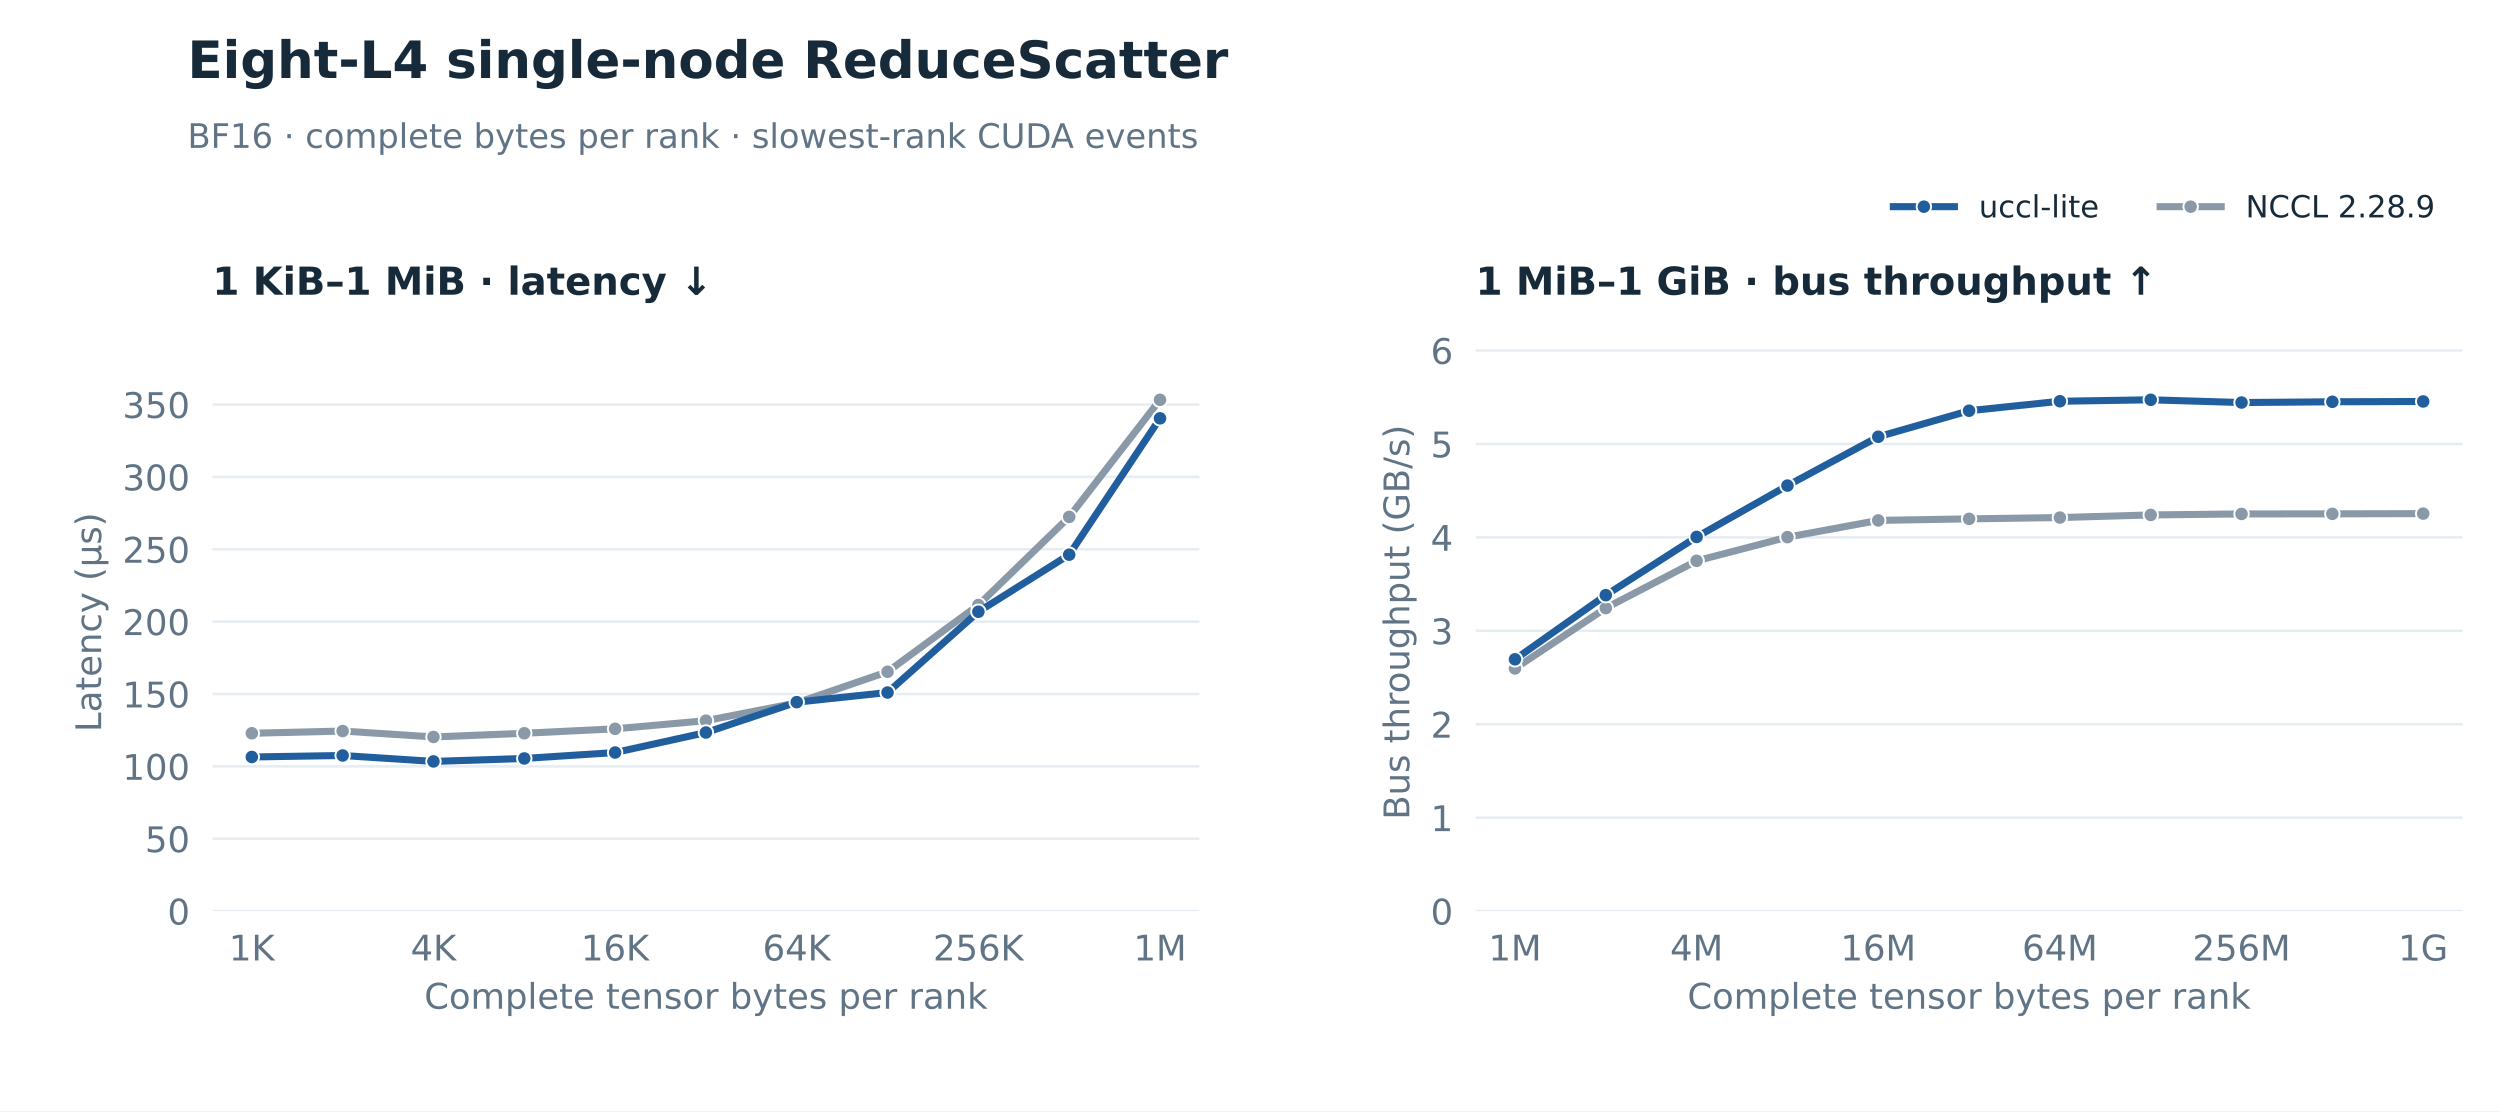
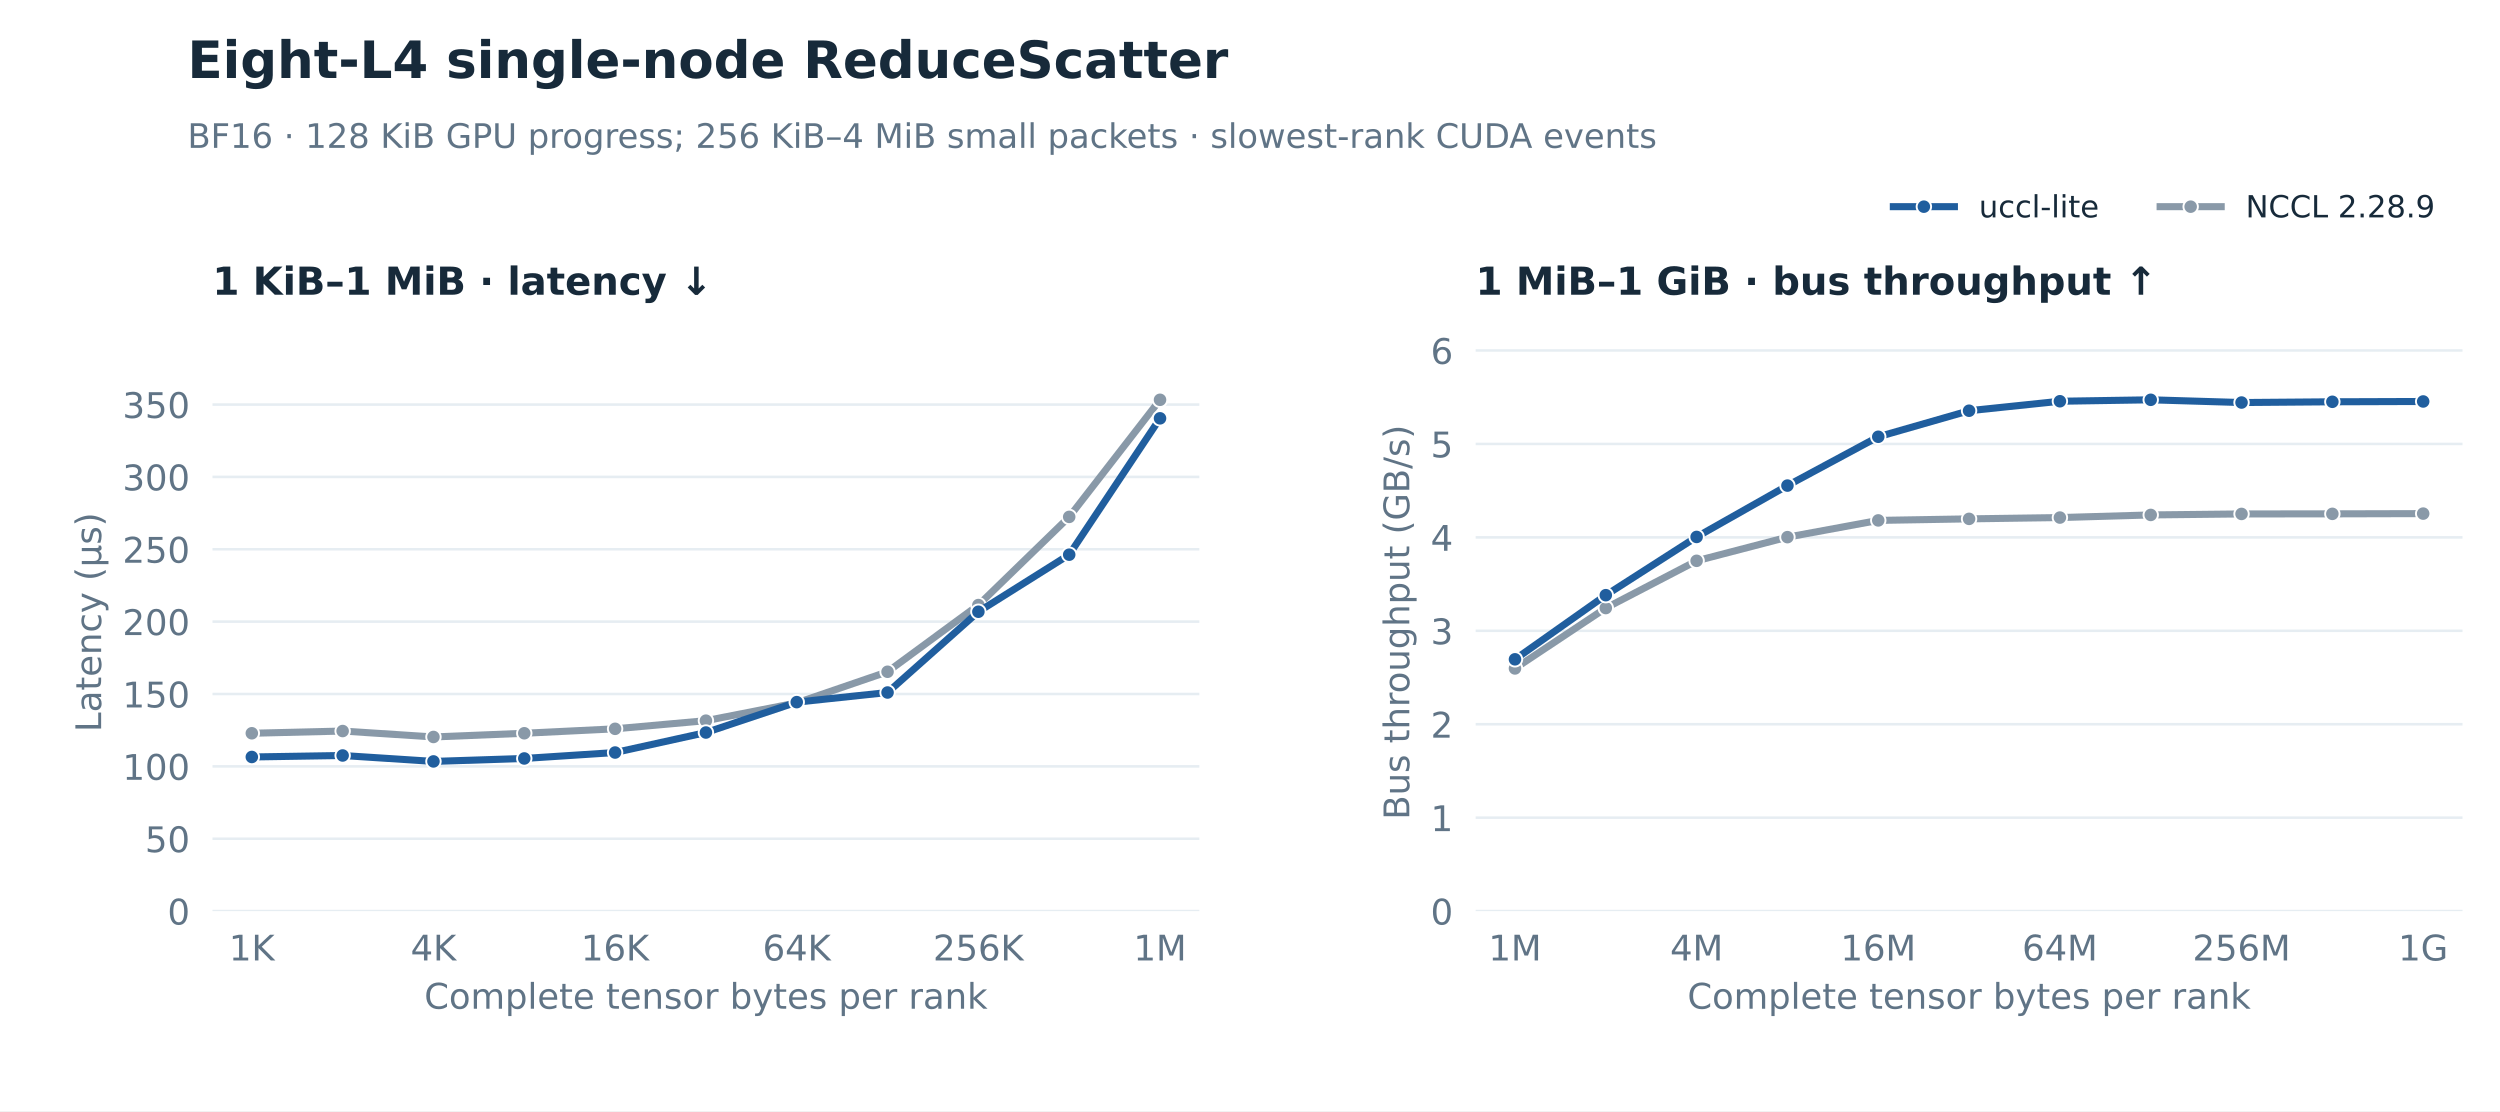
<svg xmlns="http://www.w3.org/2000/svg" xmlns:xlink="http://www.w3.org/1999/xlink" width="777.6pt" height="345.6pt" viewBox="0 0 777.6 345.6" version="1.1">
  <defs>
    <style type="text/css">*{stroke-linejoin: round; stroke-linecap: butt}</style>
  </defs>
  <g id="figure_1">
    <g id="patch_1">
      <path d="M 0 345.6 L 777.6 345.6 L 777.6 0 L 0 0 z " style="fill: #ffffff" />
    </g>
    <g id="axes_1">
      <g id="patch_2">
        <path d="M 66.096 283.392 L 373.043 283.392 L 373.043 103.68 L 66.096 103.68 z " style="fill: #ffffff" />
      </g>
      <g id="matplotlib.axis_1">
        <g id="xtick_1">
          <g id="line2d_1" />
          <g id="text_1">
            <text style="font-size: 11px; font-family: 'DejaVu Sans'; text-anchor: middle; fill: #607486" x="78.327" y="298.749" transform="rotate(-0 78.32651 298.7494)">1K</text>
          </g>
        </g>
        <g id="xtick_2">
          <g id="line2d_2" />
          <g id="text_2">
            <text style="font-size: 11px; font-family: 'DejaVu Sans'; text-anchor: middle; fill: #607486" x="134.824" y="298.749" transform="rotate(-0 134.8238 298.7494)">4K</text>
          </g>
        </g>
        <g id="xtick_3">
          <g id="line2d_3" />
          <g id="text_3">
            <text style="font-size: 11px; font-family: 'DejaVu Sans'; text-anchor: middle; fill: #607486" x="191.321" y="298.749" transform="rotate(-0 191.3211 298.7494)">16K</text>
          </g>
        </g>
        <g id="xtick_4">
          <g id="line2d_4" />
          <g id="text_4">
            <text style="font-size: 11px; font-family: 'DejaVu Sans'; text-anchor: middle; fill: #607486" x="247.818" y="298.749" transform="rotate(-0 247.8183 298.7494)">64K</text>
          </g>
        </g>
        <g id="xtick_5">
          <g id="line2d_5" />
          <g id="text_5">
            <text style="font-size: 11px; font-family: 'DejaVu Sans'; text-anchor: middle; fill: #607486" x="304.316" y="298.749" transform="rotate(-0 304.3156 298.7494)">256K</text>
          </g>
        </g>
        <g id="xtick_6">
          <g id="line2d_6" />
          <g id="text_6">
            <text style="font-size: 11px; font-family: 'DejaVu Sans'; text-anchor: middle; fill: #607486" x="360.813" y="298.749" transform="rotate(-0 360.8129 298.7494)">1M</text>
          </g>
        </g>
        <g id="text_7">
          <text style="font-size: 11px; font-family: 'DejaVu Sans'; text-anchor: middle; fill: #607486" x="219.57" y="313.75" transform="rotate(-0 219.5697 313.7503)">Complete tensor bytes per rank</text>
        </g>
      </g>
      <g id="matplotlib.axis_2">
        <g id="ytick_1">
          <g id="line2d_7">
            <path d="M 66.096 283.392 L 373.043 283.392 " clip-path="url(#p0407f836de)" style="fill: none; stroke: #e6edf2; stroke-width: 0.8; stroke-linecap: square" />
          </g>
          <g id="line2d_8" />
          <g id="text_8">
            <text style="font-size: 11px; font-family: 'DejaVu Sans'; text-anchor: end; fill: #607486" x="59.096" y="287.571" transform="rotate(-0 59.096 287.5707)">0</text>
          </g>
        </g>
        <g id="ytick_2">
          <g id="line2d_9">
            <path d="M 66.096 260.883 L 373.043 260.883 " clip-path="url(#p0407f836de)" style="fill: none; stroke: #e6edf2; stroke-width: 0.8; stroke-linecap: square" />
          </g>
          <g id="line2d_10" />
          <g id="text_9">
            <text style="font-size: 11px; font-family: 'DejaVu Sans'; text-anchor: end; fill: #607486" x="59.096" y="265.062" transform="rotate(-0 59.096 265.0621)">50</text>
          </g>
        </g>
        <g id="ytick_3">
          <g id="line2d_11">
            <path d="M 66.096 238.375 L 373.043 238.375 " clip-path="url(#p0407f836de)" style="fill: none; stroke: #e6edf2; stroke-width: 0.8; stroke-linecap: square" />
          </g>
          <g id="line2d_12" />
          <g id="text_10">
            <text style="font-size: 11px; font-family: 'DejaVu Sans'; text-anchor: end; fill: #607486" x="59.096" y="242.553" transform="rotate(-0 59.096 242.5534)">100</text>
          </g>
        </g>
        <g id="ytick_4">
          <g id="line2d_13">
            <path d="M 66.096 215.866 L 373.043 215.866 " clip-path="url(#p0407f836de)" style="fill: none; stroke: #e6edf2; stroke-width: 0.8; stroke-linecap: square" />
          </g>
          <g id="line2d_14" />
          <g id="text_11">
            <text style="font-size: 11px; font-family: 'DejaVu Sans'; text-anchor: end; fill: #607486" x="59.096" y="220.045" transform="rotate(-0 59.096 220.0447)">150</text>
          </g>
        </g>
        <g id="ytick_5">
          <g id="line2d_15">
            <path d="M 66.096 193.357 L 373.043 193.357 " clip-path="url(#p0407f836de)" style="fill: none; stroke: #e6edf2; stroke-width: 0.8; stroke-linecap: square" />
          </g>
          <g id="line2d_16" />
          <g id="text_12">
            <text style="font-size: 11px; font-family: 'DejaVu Sans'; text-anchor: end; fill: #607486" x="59.096" y="197.536" transform="rotate(-0 59.096 197.5361)">200</text>
          </g>
        </g>
        <g id="ytick_6">
          <g id="line2d_17">
            <path d="M 66.096 170.849 L 373.043 170.849 " clip-path="url(#p0407f836de)" style="fill: none; stroke: #e6edf2; stroke-width: 0.8; stroke-linecap: square" />
          </g>
          <g id="line2d_18" />
          <g id="text_13">
            <text style="font-size: 11px; font-family: 'DejaVu Sans'; text-anchor: end; fill: #607486" x="59.096" y="175.027" transform="rotate(-0 59.096 175.0274)">250</text>
          </g>
        </g>
        <g id="ytick_7">
          <g id="line2d_19">
            <path d="M 66.096 148.34 L 373.043 148.34 " clip-path="url(#p0407f836de)" style="fill: none; stroke: #e6edf2; stroke-width: 0.8; stroke-linecap: square" />
          </g>
          <g id="line2d_20" />
          <g id="text_14">
            <text style="font-size: 11px; font-family: 'DejaVu Sans'; text-anchor: end; fill: #607486" x="59.096" y="152.519" transform="rotate(-0 59.096 152.5188)">300</text>
          </g>
        </g>
        <g id="ytick_8">
          <g id="line2d_21">
            <path d="M 66.096 125.831 L 373.043 125.831 " clip-path="url(#p0407f836de)" style="fill: none; stroke: #e6edf2; stroke-width: 0.8; stroke-linecap: square" />
          </g>
          <g id="line2d_22" />
          <g id="text_15">
            <text style="font-size: 11px; font-family: 'DejaVu Sans'; text-anchor: end; fill: #607486" x="59.096" y="130.01" transform="rotate(-0 59.096 130.0101)">350</text>
          </g>
        </g>
        <g id="text_16">
          <text style="font-size: 11px; font-family: 'DejaVu Sans'; text-anchor: middle; fill: #607486" x="31.457" y="193.536" transform="rotate(-90 31.45717 193.536)">Latency (µs)</text>
        </g>
      </g>
      <g id="line2d_23">
        <path d="M 78.327 228.075 L 106.575 227.383 L 134.824 229.227 L 163.072 228.075 L 191.321 226.692 L 219.57 224.156 L 247.818 218.625 L 276.067 208.944 L 304.316 188.2 L 332.564 160.772 L 360.813 124.355 " clip-path="url(#p0407f836de)" style="fill: none; stroke: #8999a8; stroke-width: 2.2; stroke-linecap: square" />
        <defs>
          <path id="me36470eb39" d="M 0 2.25 C 0.597 2.25 1.169 2.013 1.591 1.591 C 2.013 1.169 2.25 0.597 2.25 0 C 2.25 -0.597 2.013 -1.169 1.591 -1.591 C 1.169 -2.013 0.597 -2.25 0 -2.25 C -0.597 -2.25 -1.169 -2.013 -1.591 -1.591 C -2.013 -1.169 -2.25 -0.597 -2.25 0 C -2.25 0.597 -2.013 1.169 -1.591 1.591 C -1.169 2.013 -0.597 2.25 0 2.25 z " style="stroke: #ffffff; stroke-width: 0.6" />
        </defs>
        <g clip-path="url(#p0407f836de)">
          <use xlink:href="#me36470eb39" x="78.327" y="228.075" style="fill: #8999a8; stroke: #ffffff; stroke-width: 0.6" />
          <use xlink:href="#me36470eb39" x="106.575" y="227.383" style="fill: #8999a8; stroke: #ffffff; stroke-width: 0.6" />
          <use xlink:href="#me36470eb39" x="134.824" y="229.227" style="fill: #8999a8; stroke: #ffffff; stroke-width: 0.6" />
          <use xlink:href="#me36470eb39" x="163.072" y="228.075" style="fill: #8999a8; stroke: #ffffff; stroke-width: 0.6" />
          <use xlink:href="#me36470eb39" x="191.321" y="226.692" style="fill: #8999a8; stroke: #ffffff; stroke-width: 0.6" />
          <use xlink:href="#me36470eb39" x="219.57" y="224.156" style="fill: #8999a8; stroke: #ffffff; stroke-width: 0.6" />
          <use xlink:href="#me36470eb39" x="247.818" y="218.625" style="fill: #8999a8; stroke: #ffffff; stroke-width: 0.6" />
          <use xlink:href="#me36470eb39" x="276.067" y="208.944" style="fill: #8999a8; stroke: #ffffff; stroke-width: 0.6" />
          <use xlink:href="#me36470eb39" x="304.316" y="188.2" style="fill: #8999a8; stroke: #ffffff; stroke-width: 0.6" />
          <use xlink:href="#me36470eb39" x="332.564" y="160.772" style="fill: #8999a8; stroke: #ffffff; stroke-width: 0.6" />
          <use xlink:href="#me36470eb39" x="360.813" y="124.355" style="fill: #8999a8; stroke: #ffffff; stroke-width: 0.6" />
        </g>
      </g>
      <g id="line2d_24">
        <path d="M 78.327 235.45 L 106.575 234.989 L 134.824 236.833 L 163.072 235.911 L 191.321 234.067 L 219.57 227.844 L 247.818 218.394 L 276.067 215.398 L 304.316 190.275 L 332.564 172.527 L 360.813 130.117 " clip-path="url(#p0407f836de)" style="fill: none; stroke: #205e9e; stroke-width: 2.2; stroke-linecap: square" />
        <defs>
          <path id="m5791be98ea" d="M 0 2.25 C 0.597 2.25 1.169 2.013 1.591 1.591 C 2.013 1.169 2.25 0.597 2.25 0 C 2.25 -0.597 2.013 -1.169 1.591 -1.591 C 1.169 -2.013 0.597 -2.25 0 -2.25 C -0.597 -2.25 -1.169 -2.013 -1.591 -1.591 C -2.013 -1.169 -2.25 -0.597 -2.25 0 C -2.25 0.597 -2.013 1.169 -1.591 1.591 C -1.169 2.013 -0.597 2.25 0 2.25 z " style="stroke: #ffffff; stroke-width: 0.6" />
        </defs>
        <g clip-path="url(#p0407f836de)">
          <use xlink:href="#m5791be98ea" x="78.327" y="235.45" style="fill: #205e9e; stroke: #ffffff; stroke-width: 0.6" />
          <use xlink:href="#m5791be98ea" x="106.575" y="234.989" style="fill: #205e9e; stroke: #ffffff; stroke-width: 0.6" />
          <use xlink:href="#m5791be98ea" x="134.824" y="236.833" style="fill: #205e9e; stroke: #ffffff; stroke-width: 0.6" />
          <use xlink:href="#m5791be98ea" x="163.072" y="235.911" style="fill: #205e9e; stroke: #ffffff; stroke-width: 0.6" />
          <use xlink:href="#m5791be98ea" x="191.321" y="234.067" style="fill: #205e9e; stroke: #ffffff; stroke-width: 0.6" />
          <use xlink:href="#m5791be98ea" x="219.57" y="227.844" style="fill: #205e9e; stroke: #ffffff; stroke-width: 0.6" />
          <use xlink:href="#m5791be98ea" x="247.818" y="218.394" style="fill: #205e9e; stroke: #ffffff; stroke-width: 0.6" />
          <use xlink:href="#m5791be98ea" x="276.067" y="215.398" style="fill: #205e9e; stroke: #ffffff; stroke-width: 0.6" />
          <use xlink:href="#m5791be98ea" x="304.316" y="190.275" style="fill: #205e9e; stroke: #ffffff; stroke-width: 0.6" />
          <use xlink:href="#m5791be98ea" x="332.564" y="172.527" style="fill: #205e9e; stroke: #ffffff; stroke-width: 0.6" />
          <use xlink:href="#m5791be98ea" x="360.813" y="130.117" style="fill: #205e9e; stroke: #ffffff; stroke-width: 0.6" />
        </g>
      </g>
      <g id="text_17">
        <text style="font-weight: 700; font-size: 12px; font-family: 'DejaVu Sans'; text-anchor: start; fill: #172a3a" x="66.096" y="91.68" transform="rotate(-0 66.096 91.68)">1 KiB–1 MiB · latency ↓</text>
      </g>
    </g>
    <g id="axes_2">
      <g id="patch_3">
        <path d="M 458.989 283.392 L 765.936 283.392 L 765.936 103.68 L 458.989 103.68 z " style="fill: #ffffff" />
      </g>
      <g id="matplotlib.axis_3">
        <g id="xtick_7">
          <g id="line2d_25" />
          <g id="text_18">
            <text style="font-size: 11px; font-family: 'DejaVu Sans'; text-anchor: middle; fill: #607486" x="471.219" y="298.749" transform="rotate(-0 471.2191 298.7494)">1M</text>
          </g>
        </g>
        <g id="xtick_8">
          <g id="line2d_26" />
          <g id="text_19">
            <text style="font-size: 11px; font-family: 'DejaVu Sans'; text-anchor: middle; fill: #607486" x="527.716" y="298.749" transform="rotate(-0 527.7164 298.7494)">4M</text>
          </g>
        </g>
        <g id="xtick_9">
          <g id="line2d_27" />
          <g id="text_20">
            <text style="font-size: 11px; font-family: 'DejaVu Sans'; text-anchor: middle; fill: #607486" x="584.214" y="298.749" transform="rotate(-0 584.2137 298.7494)">16M</text>
          </g>
        </g>
        <g id="xtick_10">
          <g id="line2d_28" />
          <g id="text_21">
            <text style="font-size: 11px; font-family: 'DejaVu Sans'; text-anchor: middle; fill: #607486" x="640.711" y="298.749" transform="rotate(-0 640.711 298.7494)">64M</text>
          </g>
        </g>
        <g id="xtick_11">
          <g id="line2d_29" />
          <g id="text_22">
            <text style="font-size: 11px; font-family: 'DejaVu Sans'; text-anchor: middle; fill: #607486" x="697.208" y="298.749" transform="rotate(-0 697.2082 298.7494)">256M</text>
          </g>
        </g>
        <g id="xtick_12">
          <g id="line2d_30" />
          <g id="text_23">
            <text style="font-size: 11px; font-family: 'DejaVu Sans'; text-anchor: middle; fill: #607486" x="753.705" y="298.749" transform="rotate(-0 753.7055 298.7494)">1G</text>
          </g>
        </g>
        <g id="text_24">
          <text style="font-size: 11px; font-family: 'DejaVu Sans'; text-anchor: middle; fill: #607486" x="612.462" y="313.75" transform="rotate(-0 612.4623 313.7503)">Complete tensor bytes per rank</text>
        </g>
      </g>
      <g id="matplotlib.axis_4">
        <g id="ytick_9">
          <g id="line2d_31">
            <path d="M 458.989 283.392 L 765.936 283.392 " clip-path="url(#p43dc914838)" style="fill: none; stroke: #e6edf2; stroke-width: 0.8; stroke-linecap: square" />
          </g>
          <g id="line2d_32" />
          <g id="text_25">
            <text style="font-size: 11px; font-family: 'DejaVu Sans'; text-anchor: end; fill: #607486" x="451.989" y="287.571" transform="rotate(-0 451.9886 287.5707)">0</text>
          </g>
        </g>
        <g id="ytick_10">
          <g id="line2d_33">
            <path d="M 458.989 254.329 L 765.936 254.329 " clip-path="url(#p43dc914838)" style="fill: none; stroke: #e6edf2; stroke-width: 0.8; stroke-linecap: square" />
          </g>
          <g id="line2d_34" />
          <g id="text_26">
            <text style="font-size: 11px; font-family: 'DejaVu Sans'; text-anchor: end; fill: #607486" x="451.989" y="258.508" transform="rotate(-0 451.9886 258.5077)">1</text>
          </g>
        </g>
        <g id="ytick_11">
          <g id="line2d_35">
            <path d="M 458.989 225.266 L 765.936 225.266 " clip-path="url(#p43dc914838)" style="fill: none; stroke: #e6edf2; stroke-width: 0.8; stroke-linecap: square" />
          </g>
          <g id="line2d_36" />
          <g id="text_27">
            <text style="font-size: 11px; font-family: 'DejaVu Sans'; text-anchor: end; fill: #607486" x="451.989" y="229.445" transform="rotate(-0 451.9886 229.4447)">2</text>
          </g>
        </g>
        <g id="ytick_12">
          <g id="line2d_37">
            <path d="M 458.989 196.203 L 765.936 196.203 " clip-path="url(#p43dc914838)" style="fill: none; stroke: #e6edf2; stroke-width: 0.8; stroke-linecap: square" />
          </g>
          <g id="line2d_38" />
          <g id="text_28">
            <text style="font-size: 11px; font-family: 'DejaVu Sans'; text-anchor: end; fill: #607486" x="451.989" y="200.382" transform="rotate(-0 451.9886 200.3816)">3</text>
          </g>
        </g>
        <g id="ytick_13">
          <g id="line2d_39">
            <path d="M 458.989 167.14 L 765.936 167.14 " clip-path="url(#p43dc914838)" style="fill: none; stroke: #e6edf2; stroke-width: 0.8; stroke-linecap: square" />
          </g>
          <g id="line2d_40" />
          <g id="text_29">
            <text style="font-size: 11px; font-family: 'DejaVu Sans'; text-anchor: end; fill: #607486" x="451.989" y="171.319" transform="rotate(-0 451.9886 171.3186)">4</text>
          </g>
        </g>
        <g id="ytick_14">
          <g id="line2d_41">
            <path d="M 458.989 138.077 L 765.936 138.077 " clip-path="url(#p43dc914838)" style="fill: none; stroke: #e6edf2; stroke-width: 0.8; stroke-linecap: square" />
          </g>
          <g id="line2d_42" />
          <g id="text_30">
            <text style="font-size: 11px; font-family: 'DejaVu Sans'; text-anchor: end; fill: #607486" x="451.989" y="142.256" transform="rotate(-0 451.9886 142.2556)">5</text>
          </g>
        </g>
        <g id="ytick_15">
          <g id="line2d_43">
            <path d="M 458.989 109.014 L 765.936 109.014 " clip-path="url(#p43dc914838)" style="fill: none; stroke: #e6edf2; stroke-width: 0.8; stroke-linecap: square" />
          </g>
          <g id="line2d_44" />
          <g id="text_31">
            <text style="font-size: 11px; font-family: 'DejaVu Sans'; text-anchor: end; fill: #607486" x="451.989" y="113.193" transform="rotate(-0 451.9886 113.1925)">6</text>
          </g>
        </g>
        <g id="text_32">
          <text style="font-size: 11px; font-family: 'DejaVu Sans'; text-anchor: middle; fill: #607486" x="438.347" y="193.536" transform="rotate(-90 438.3473 193.536)">Bus throughput (GB/s)</text>
        </g>
      </g>
      <g id="line2d_45">
        <path d="M 471.219 207.912 L 499.468 189.128 L 527.716 174.436 L 555.965 167.075 L 584.214 161.867 L 612.462 161.387 L 640.711 160.984 L 668.96 160.165 L 697.208 159.854 L 725.457 159.831 L 753.705 159.753 " clip-path="url(#p43dc914838)" style="fill: none; stroke: #8999a8; stroke-width: 2.2; stroke-linecap: square" />
        <g clip-path="url(#p43dc914838)">
          <use xlink:href="#me36470eb39" x="471.219" y="207.912" style="fill: #8999a8; stroke: #ffffff; stroke-width: 0.6" />
          <use xlink:href="#me36470eb39" x="499.468" y="189.128" style="fill: #8999a8; stroke: #ffffff; stroke-width: 0.6" />
          <use xlink:href="#me36470eb39" x="527.716" y="174.436" style="fill: #8999a8; stroke: #ffffff; stroke-width: 0.6" />
          <use xlink:href="#me36470eb39" x="555.965" y="167.075" style="fill: #8999a8; stroke: #ffffff; stroke-width: 0.6" />
          <use xlink:href="#me36470eb39" x="584.214" y="161.867" style="fill: #8999a8; stroke: #ffffff; stroke-width: 0.6" />
          <use xlink:href="#me36470eb39" x="612.462" y="161.387" style="fill: #8999a8; stroke: #ffffff; stroke-width: 0.6" />
          <use xlink:href="#me36470eb39" x="640.711" y="160.984" style="fill: #8999a8; stroke: #ffffff; stroke-width: 0.6" />
          <use xlink:href="#me36470eb39" x="668.96" y="160.165" style="fill: #8999a8; stroke: #ffffff; stroke-width: 0.6" />
          <use xlink:href="#me36470eb39" x="697.208" y="159.854" style="fill: #8999a8; stroke: #ffffff; stroke-width: 0.6" />
          <use xlink:href="#me36470eb39" x="725.457" y="159.831" style="fill: #8999a8; stroke: #ffffff; stroke-width: 0.6" />
          <use xlink:href="#me36470eb39" x="753.705" y="159.753" style="fill: #8999a8; stroke: #ffffff; stroke-width: 0.6" />
        </g>
      </g>
      <g id="line2d_46">
        <path d="M 471.219 205.075 L 499.468 185.126 L 527.716 167.01 L 555.965 151.039 L 584.214 135.854 L 612.462 127.752 L 640.711 124.805 L 668.96 124.355 L 697.208 125.204 L 725.457 124.975 L 753.705 124.874 " clip-path="url(#p43dc914838)" style="fill: none; stroke: #205e9e; stroke-width: 2.2; stroke-linecap: square" />
        <g clip-path="url(#p43dc914838)">
          <use xlink:href="#m5791be98ea" x="471.219" y="205.075" style="fill: #205e9e; stroke: #ffffff; stroke-width: 0.6" />
          <use xlink:href="#m5791be98ea" x="499.468" y="185.126" style="fill: #205e9e; stroke: #ffffff; stroke-width: 0.6" />
          <use xlink:href="#m5791be98ea" x="527.716" y="167.01" style="fill: #205e9e; stroke: #ffffff; stroke-width: 0.6" />
          <use xlink:href="#m5791be98ea" x="555.965" y="151.039" style="fill: #205e9e; stroke: #ffffff; stroke-width: 0.6" />
          <use xlink:href="#m5791be98ea" x="584.214" y="135.854" style="fill: #205e9e; stroke: #ffffff; stroke-width: 0.6" />
          <use xlink:href="#m5791be98ea" x="612.462" y="127.752" style="fill: #205e9e; stroke: #ffffff; stroke-width: 0.6" />
          <use xlink:href="#m5791be98ea" x="640.711" y="124.805" style="fill: #205e9e; stroke: #ffffff; stroke-width: 0.6" />
          <use xlink:href="#m5791be98ea" x="668.96" y="124.355" style="fill: #205e9e; stroke: #ffffff; stroke-width: 0.6" />
          <use xlink:href="#m5791be98ea" x="697.208" y="125.204" style="fill: #205e9e; stroke: #ffffff; stroke-width: 0.6" />
          <use xlink:href="#m5791be98ea" x="725.457" y="124.975" style="fill: #205e9e; stroke: #ffffff; stroke-width: 0.6" />
          <use xlink:href="#m5791be98ea" x="753.705" y="124.874" style="fill: #205e9e; stroke: #ffffff; stroke-width: 0.6" />
        </g>
      </g>
      <g id="text_33">
        <text style="font-weight: 700; font-size: 12px; font-family: 'DejaVu Sans'; text-anchor: start; fill: #172a3a" x="458.989" y="91.68" transform="rotate(-0 458.9886 91.68)">1 MiB–1 GiB · bus throughput ↑</text>
      </g>
    </g>
    <g id="text_34">
      <text style="font-weight: 700; font-size: 16px; font-family: 'DejaVu Sans'; text-anchor: start; fill: #172a3a" x="58.32" y="24.253" transform="rotate(-0 58.32 24.2535)">Eight-L4 single-node ReduceScatter</text>
    </g>
    <g id="text_35">
-       <text style="font-size: 10.5px; font-family: 'DejaVu Sans'; text-anchor: start; fill: #607486" x="58.32" y="45.994" transform="rotate(-0 58.32 45.99436)">BF16  ·  complete bytes per rank  ·  slowest-rank CUDA events</text>
+       <text style="font-size: 10.5px; font-family: 'DejaVu Sans'; text-anchor: start; fill: #607486" x="58.32" y="45.994" transform="rotate(-0 58.32 45.99436)">BF16  ·  128 KiB GPU progress; 256 KiB–4 MiB small packets  ·  slowest-rank CUDA events</text>
    </g>
    <g id="legend_1">
      <g id="line2d_47">
        <path d="M 588.901 64.284 L 598.401 64.284 L 607.901 64.284 " style="fill: none; stroke: #205e9e; stroke-width: 2.2; stroke-linecap: square" />
        <g>
          <use xlink:href="#m5791be98ea" x="598.401" y="64.284" style="fill: #205e9e; stroke: #ffffff; stroke-width: 0.6" />
        </g>
      </g>
      <g id="text_36">
        <text style="font-size: 9.5px; font-family: 'DejaVu Sans'; text-anchor: start; fill: #172a3a" x="615.501" y="67.609" transform="rotate(-0 615.5005 67.60852)">uccl-lite</text>
      </g>
      <g id="line2d_48">
        <path d="M 671.883 64.284 L 681.383 64.284 L 690.883 64.284 " style="fill: none; stroke: #8999a8; stroke-width: 2.2; stroke-linecap: square" />
        <g>
          <use xlink:href="#me36470eb39" x="681.383" y="64.284" style="fill: #8999a8; stroke: #ffffff; stroke-width: 0.6" />
        </g>
      </g>
      <g id="text_37">
        <text style="font-size: 9.5px; font-family: 'DejaVu Sans'; text-anchor: start; fill: #172a3a" x="698.483" y="67.609" transform="rotate(-0 698.483 67.60852)">NCCL 2.28.9</text>
      </g>
    </g>
  </g>
  <defs>
    <clipPath id="p0407f836de">
      <rect x="66.096" y="103.68" width="306.947" height="179.712" />
    </clipPath>
    <clipPath id="p43dc914838">
      <rect x="458.989" y="103.68" width="306.947" height="179.712" />
    </clipPath>
  </defs>
</svg>
